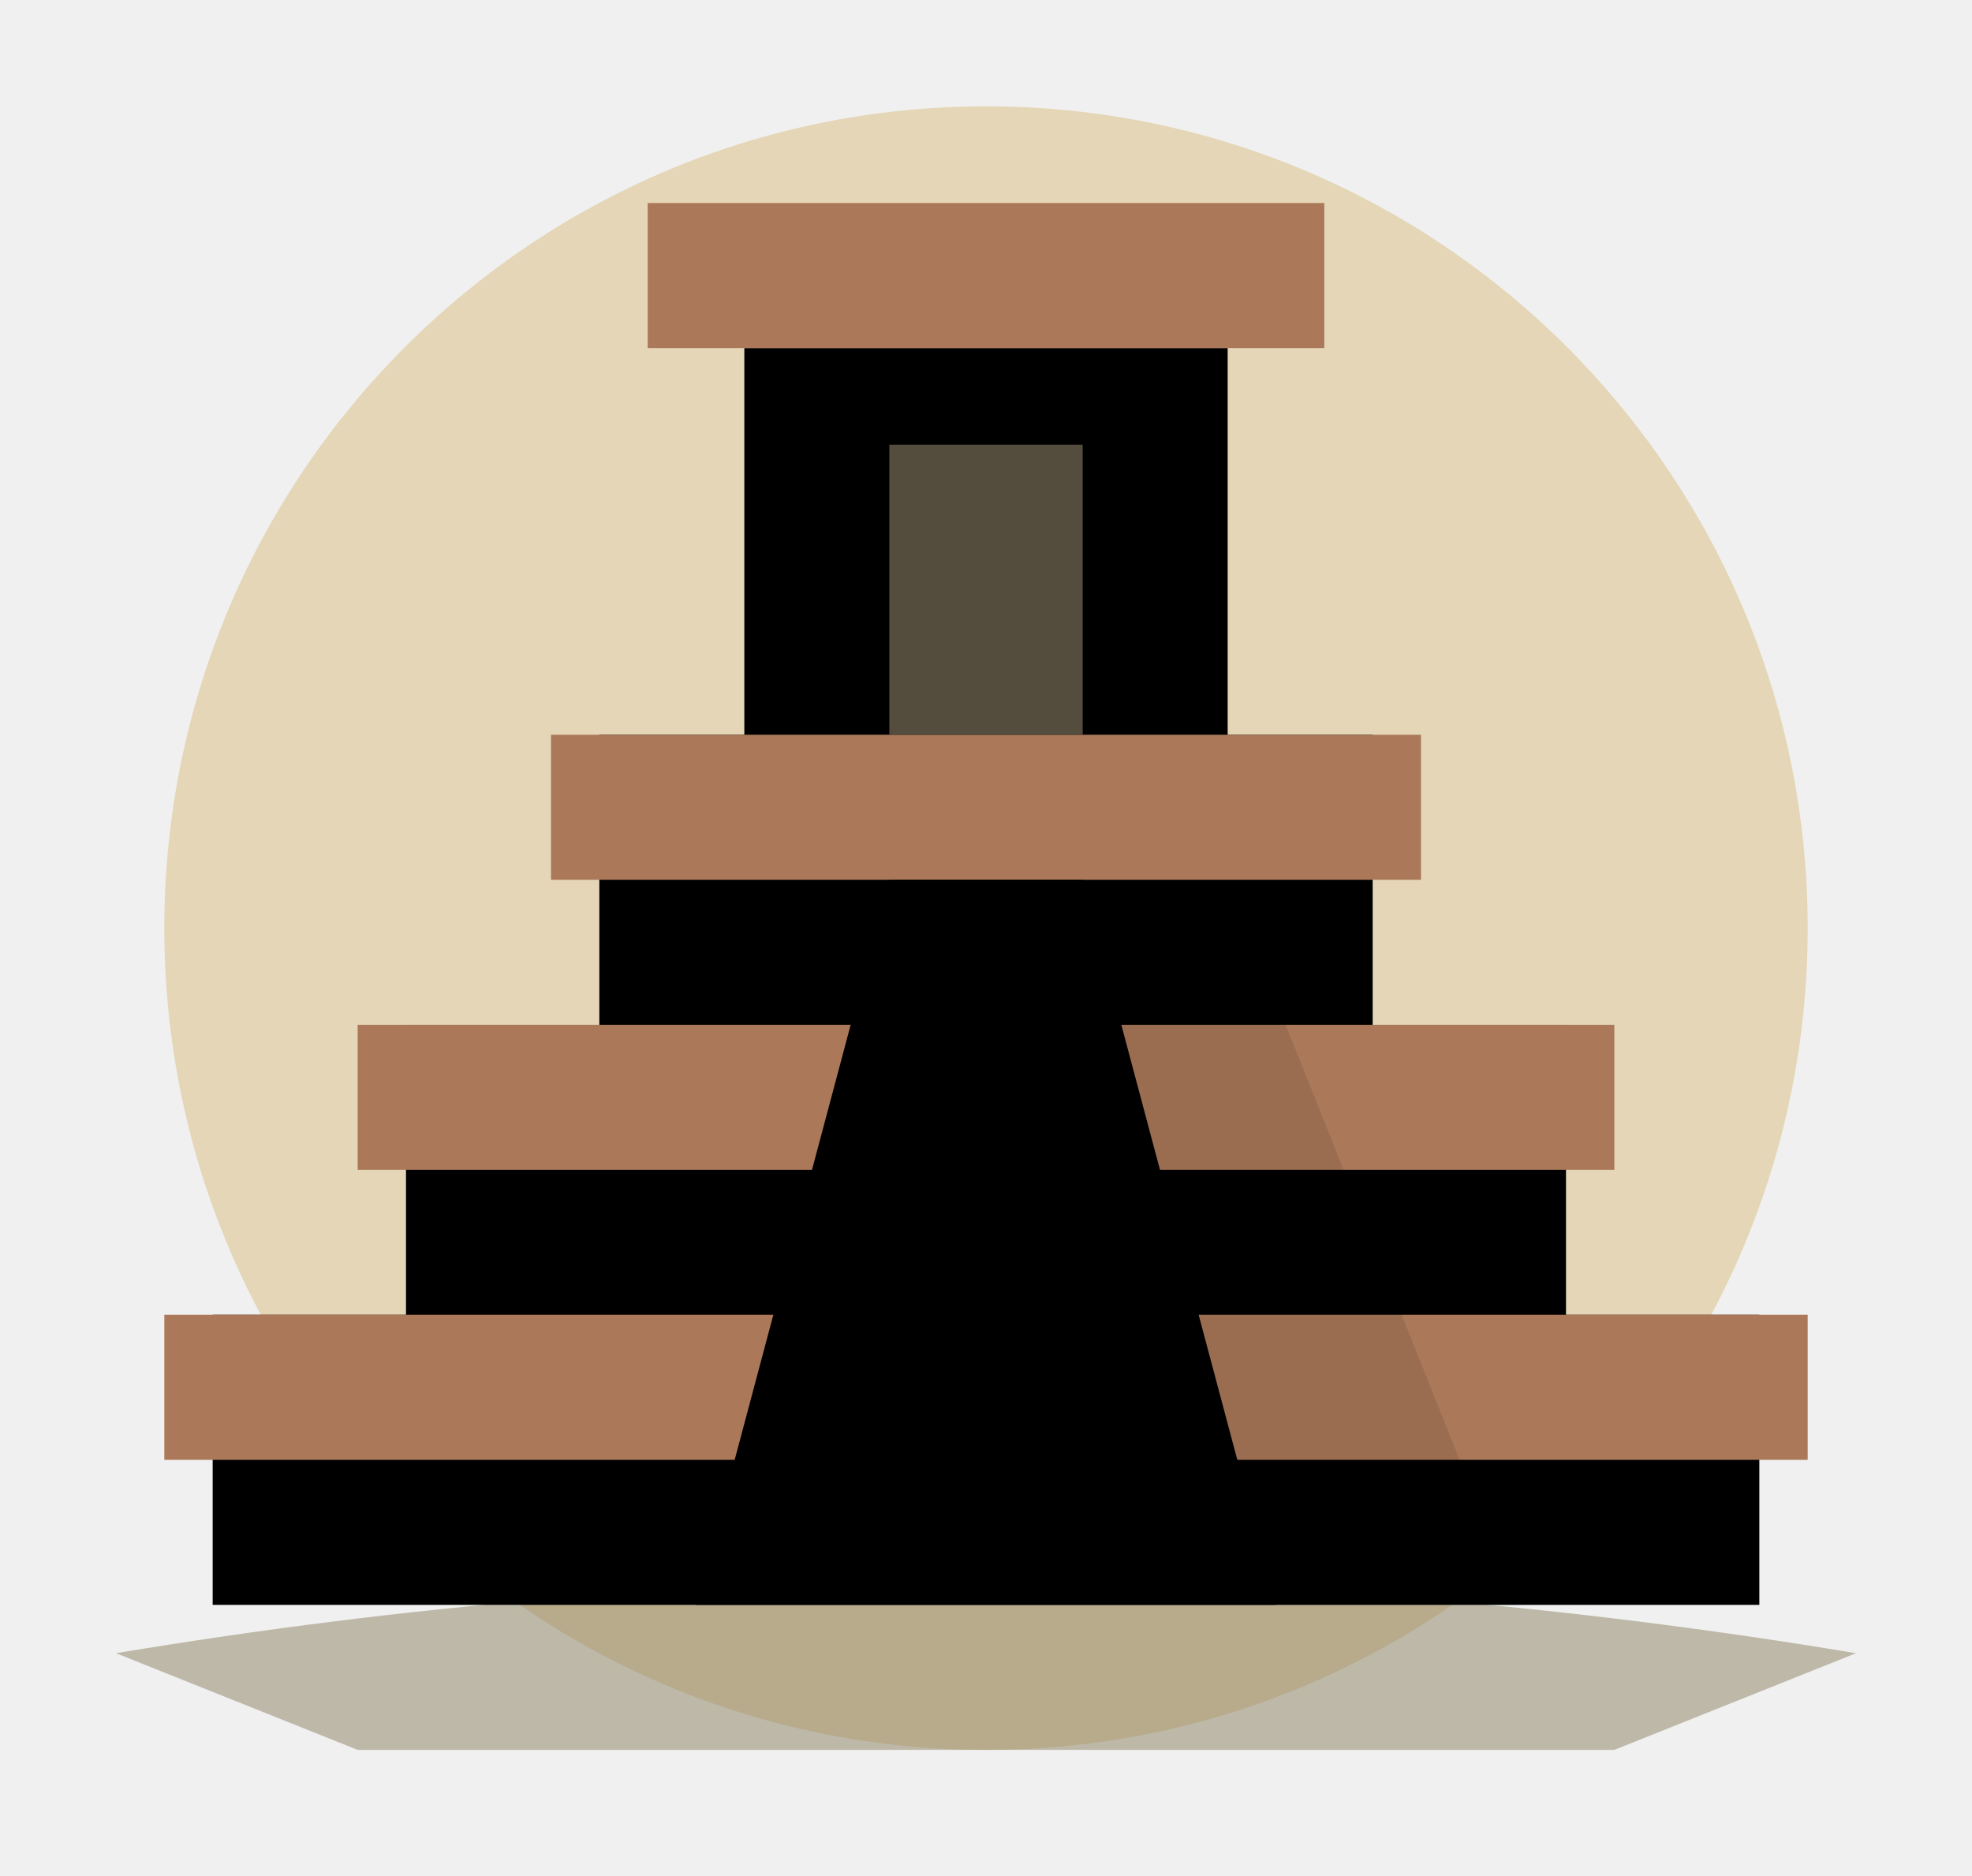
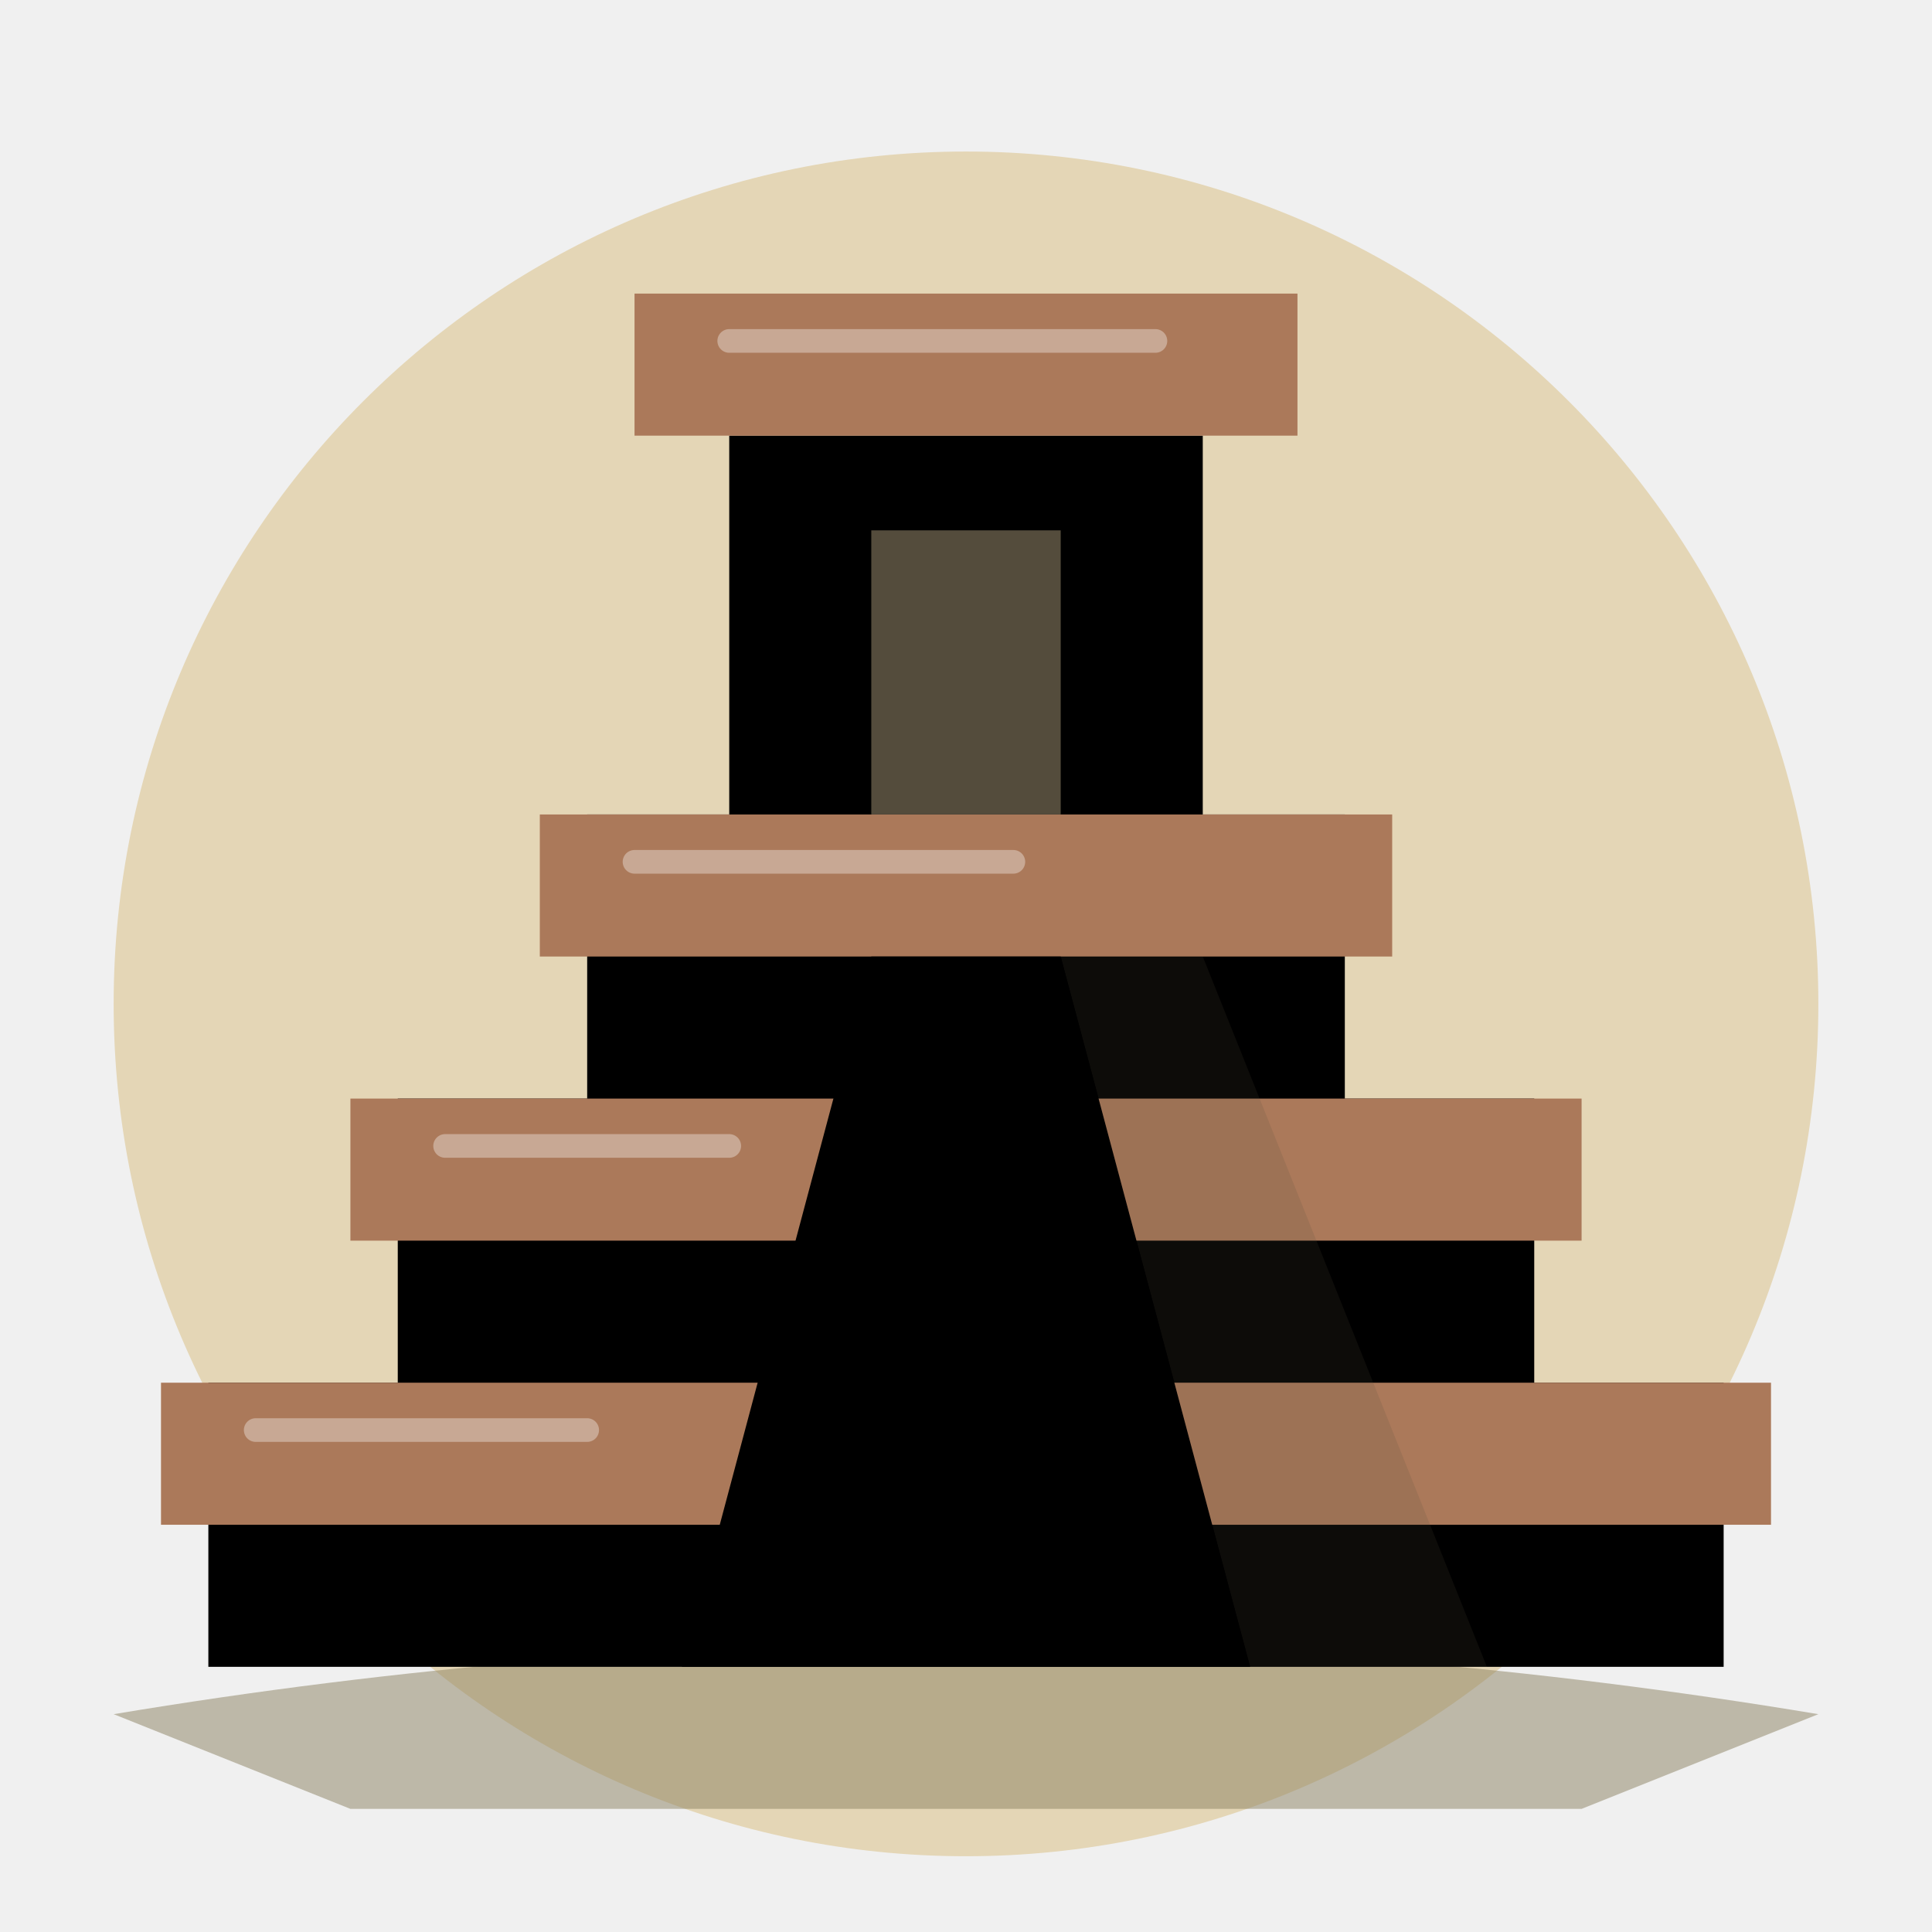
- <svg xmlns="http://www.w3.org/2000/svg" viewBox="-5.1 -9.3 10.2 9.7">
-   <g transform="scale(.25)">
+ <svg xmlns="http://www.w3.org/2000/svg" viewBox="-5.1 -9.8 10.2 10.2">
+   <g transform="scale(.25)" stroke-linecap="round" stroke-linejoin="round">
    <g transform="translate(-20 -38)">
-       <circle cx="20" cy="20" r="17" fill="#e4d6b6" stroke="none" />
+       <circle cx="20" cy="20" r="18" fill="#e4d6b6" />
      <path d="M2 35Q20 32 38 35L33 37H7Z" fill="#8a8060" stroke="none" opacity=".5" />
      <path d="M4 34V28H8V22H12V16H15V8H25V16H28V22H32V28H36V34Z" />
      <path d="M13 8V5H27V8ZM11 16H29V19H11ZM7 22H33V25H7ZM3 28H37V31H3Z" fill="#ab795a" />
-       <path d="M22 19H25L31 34H26Z" fill="black" stroke="none" opacity=".1" />
+       <path d="M22 19H25L31 34H26Z" fill="#544c3c" stroke="none" opacity=".16" />
      <path d="M14 34L18 19H22L26 34Z" />
      <path d="M18 16V10H22V16Z" fill="#544c3c" />
      <path d="M18 22H22M17 26H23M16 30H24" fill="none" stroke-width=".8" />
+       <path d="M15 6H24M13 17H21M9 23H15M5 29H12" fill="none" stroke="white" stroke-width=".5" opacity=".35" />
    </g>
  </g>
</svg>
